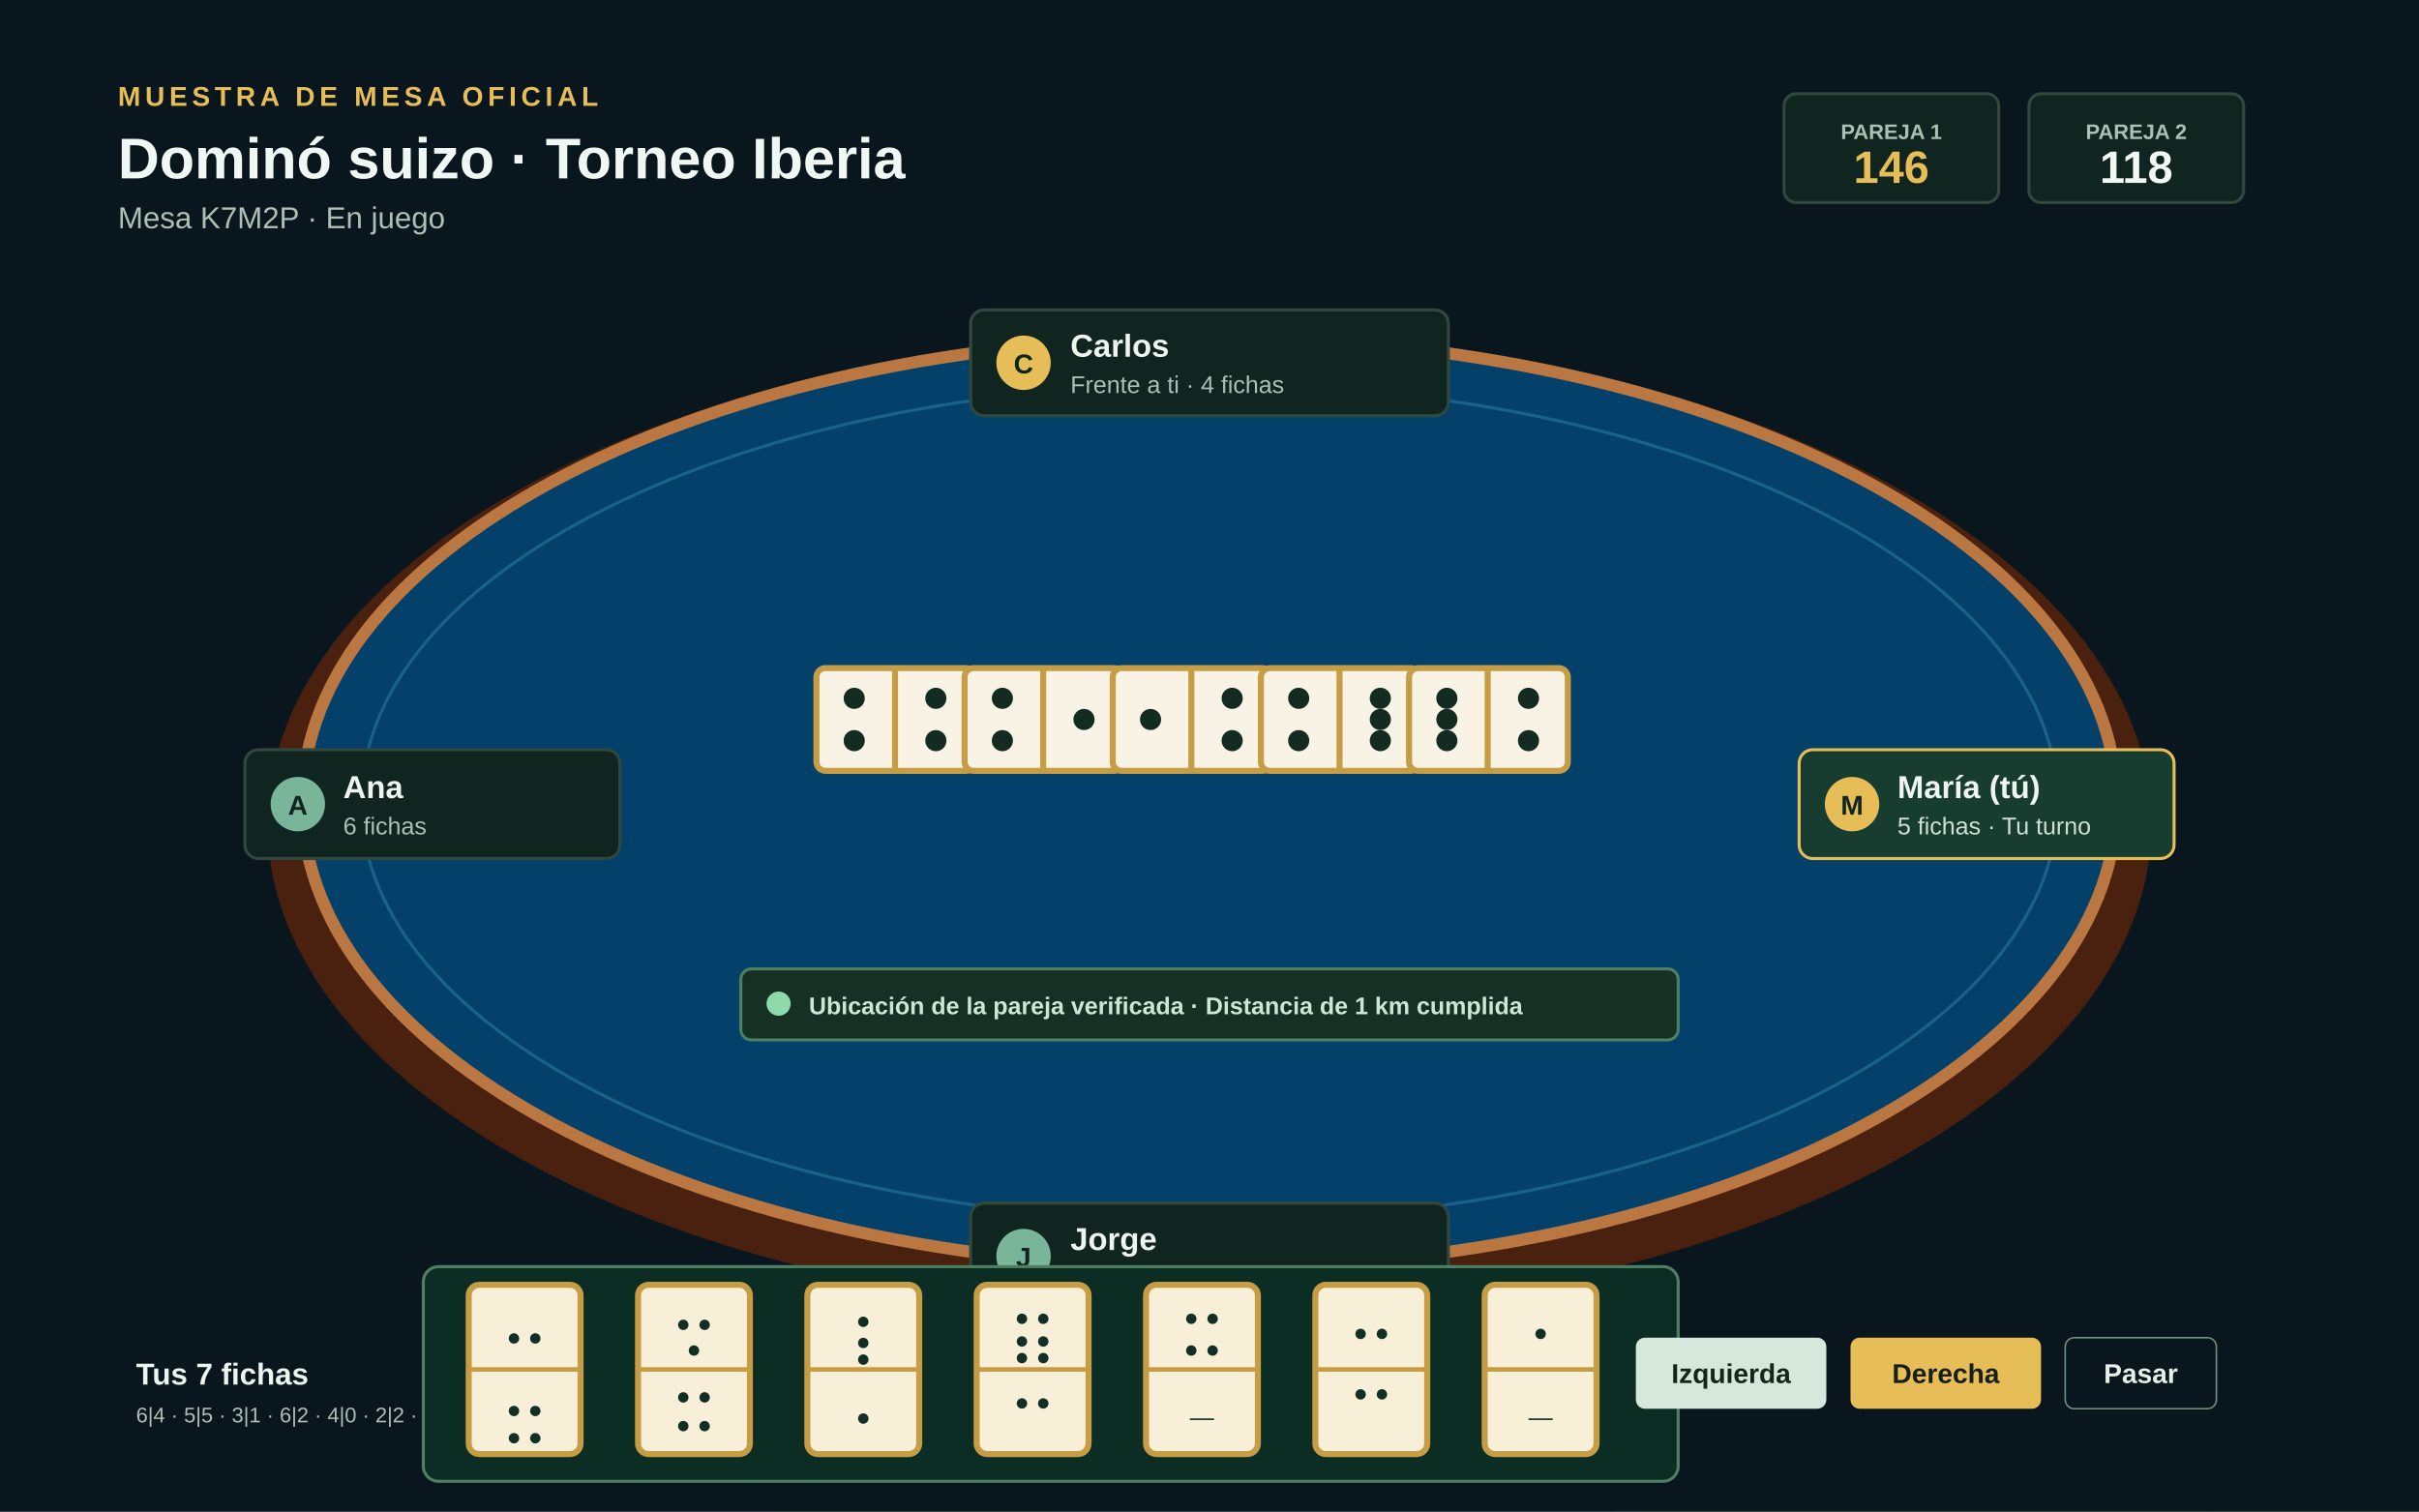
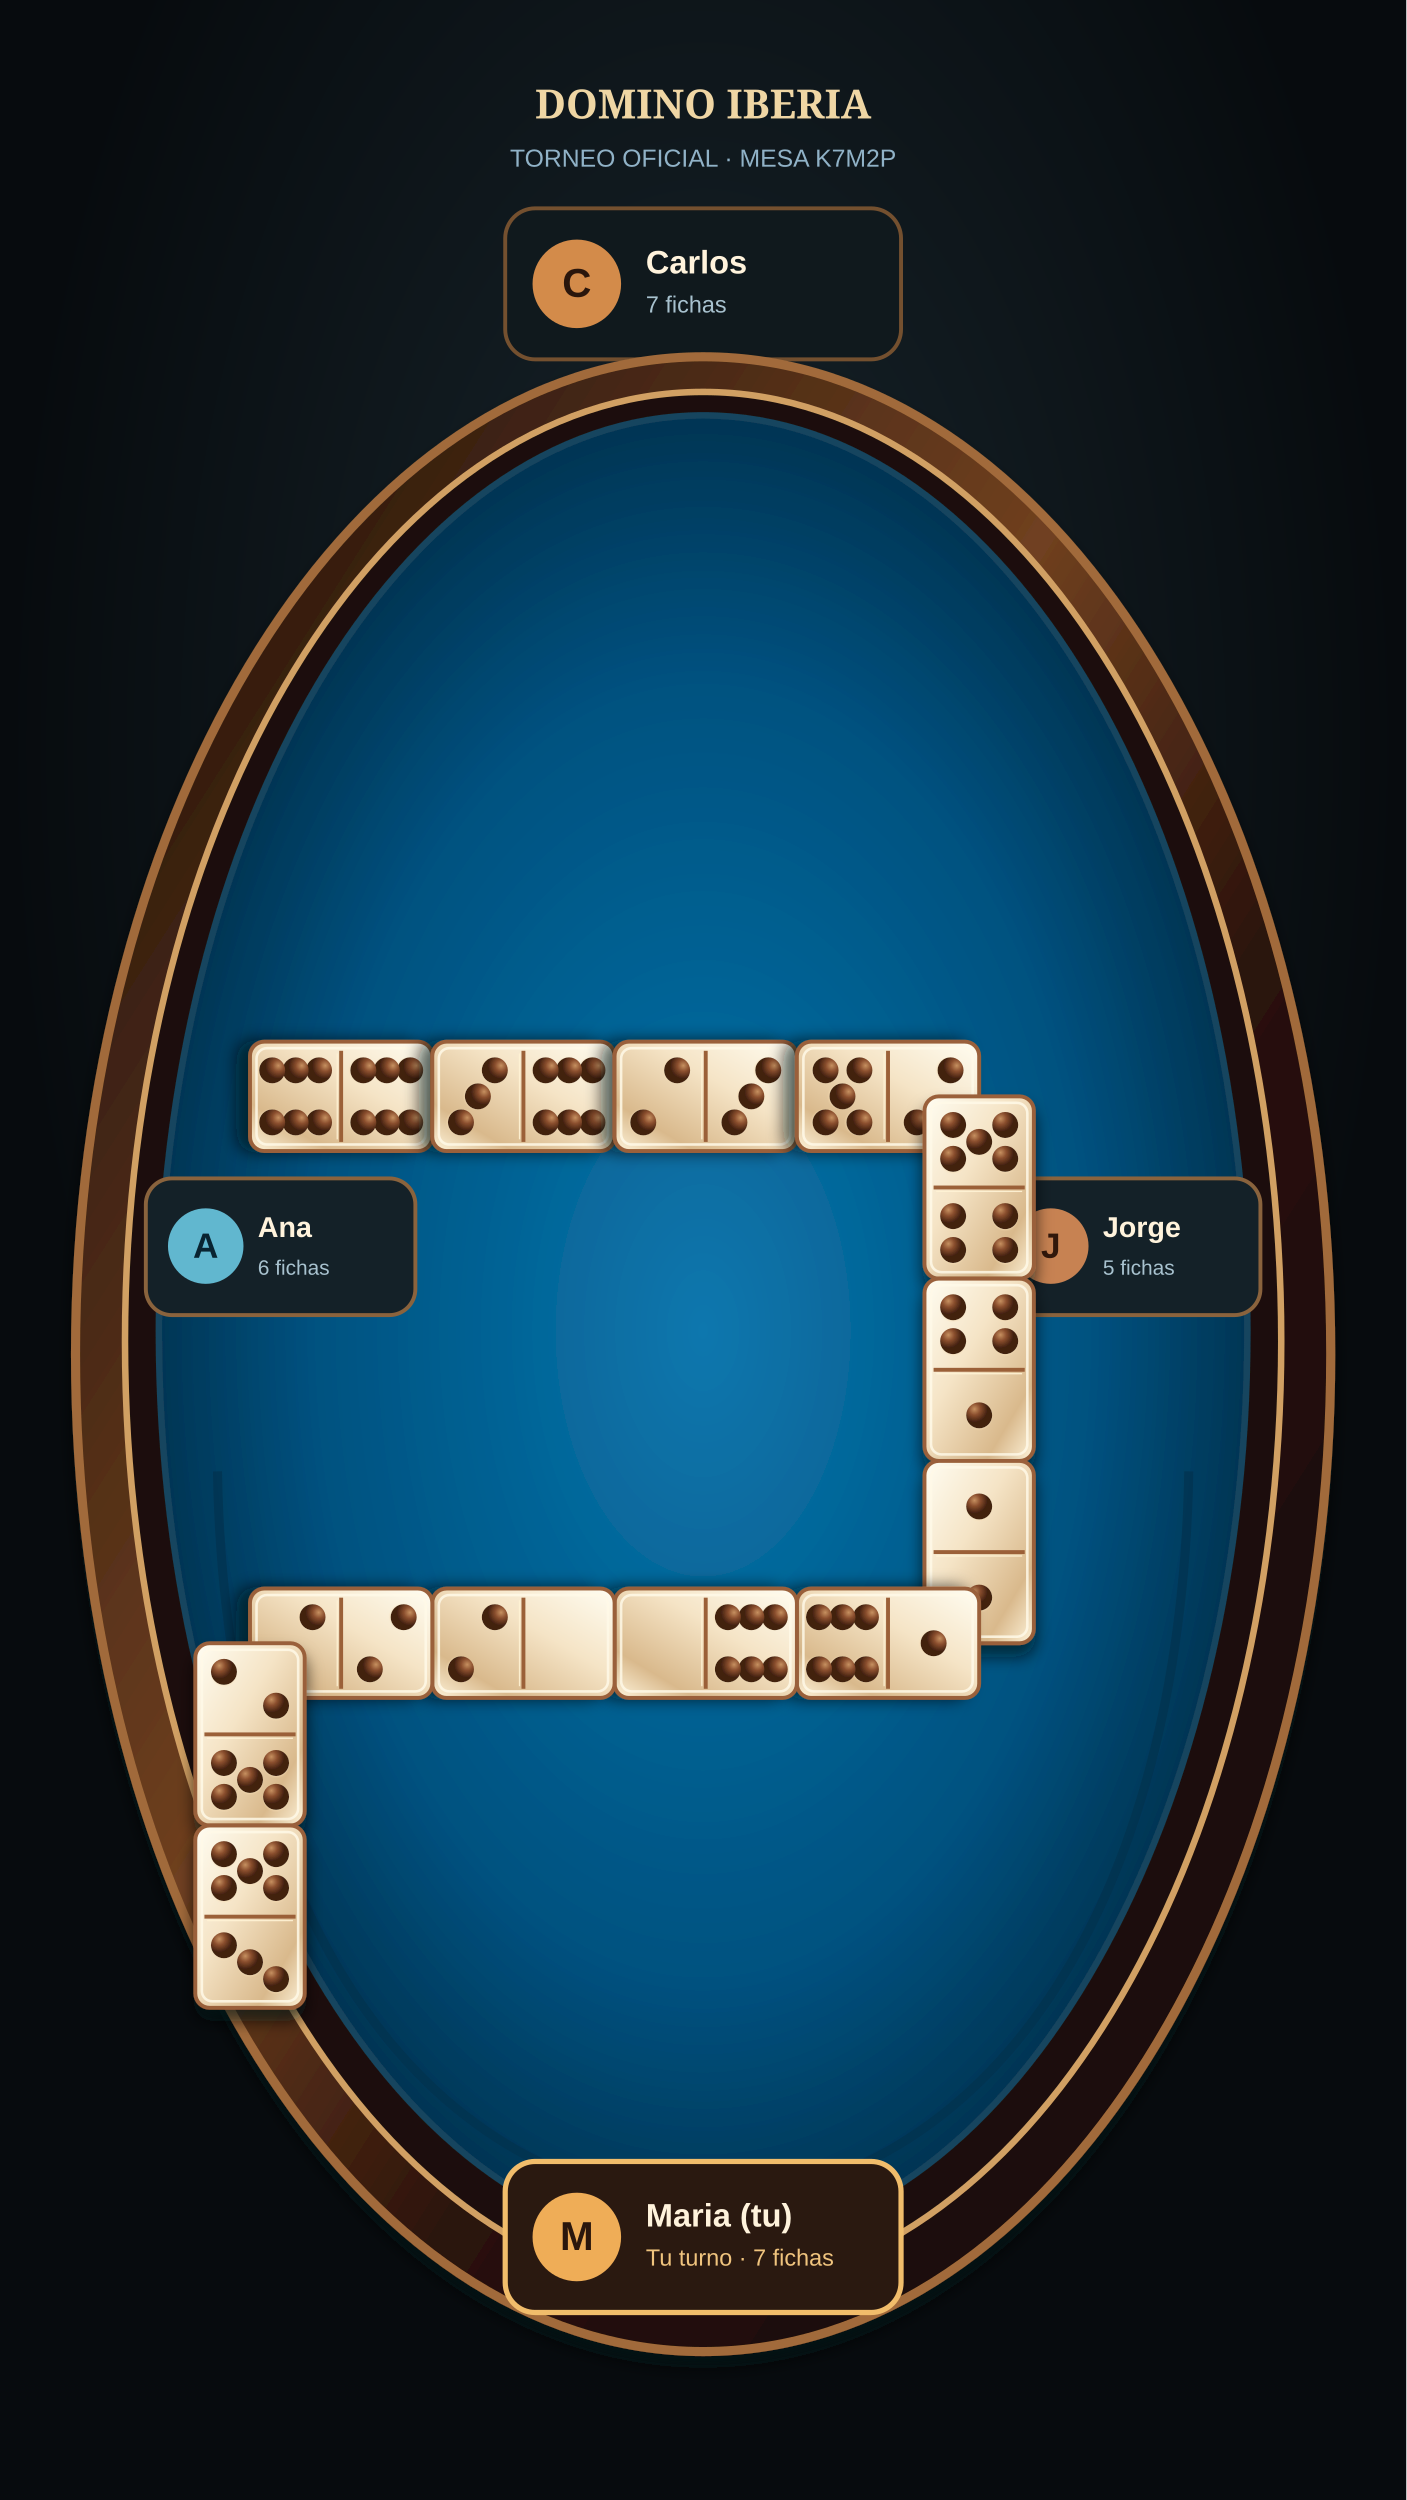
- <svg xmlns="http://www.w3.org/2000/svg" width="1600" height="1000" viewBox="0 0 1600 1000" role="img" aria-labelledby="title description">
+ <svg xmlns="http://www.w3.org/2000/svg" width="1080" height="1920" viewBox="0 0 1080 1920" role="img" aria-labelledby="title desc">
  <defs>
-     <linearGradient id="bg" x1="0" y1="0" x2="1" y2="1">
-       <stop stop-color="#09161d" />
-       <stop offset="1" stop-color="#12382d" />
+     <radialGradient id="fondo" cx="50%" cy="30%">
+       <stop stop-color="#18252c" />
+       <stop offset="1" stop-color="#070b0e" />
+     </radialGradient>
+     <linearGradient id="madera" x1="0" y1="0" x2="1" y2="1">
+       <stop stop-color="#180c07" />
+       <stop offset=".43" stop-color="#704020" />
+       <stop offset=".62" stop-color="#2a1209" />
+       <stop offset="1" stop-color="#0f0705" />
    </linearGradient>
-     <filter id="shadow" x="-20%" y="-20%" width="140%" height="140%">
-       <feDropShadow dx="0" dy="15" stdDeviation="16" flood-color="#020b08" flood-opacity=".55" />
+     <radialGradient id="paño">
+       <stop stop-color="#0877ae" />
+       <stop offset=".72" stop-color="#04517f" />
+       <stop offset="1" stop-color="#023554" />
+     </radialGradient>
+     <linearGradient id="marfil" x1="0" y1="0" x2="1" y2="1">
+       <stop stop-color="#fffdf2" />
+       <stop offset=".4" stop-color="#f5e4c6" />
+       <stop offset=".78" stop-color="#d9b98c" />
+       <stop offset="1" stop-color="#fff5dc" />
+     </linearGradient>
+     <radialGradient id="punto" cx="32%" cy="26%">
+       <stop stop-color="#c69060" />
+       <stop offset=".45" stop-color="#8b4f2e" />
+       <stop offset="1" stop-color="#422010" />
+     </radialGradient>
+     <filter id="sombra" x="-30%" y="-30%" width="160%" height="170%">
+       <feDropShadow dx="0" dy="9" stdDeviation="6" flood-color="#071015" flood-opacity=".65" />
    </filter>
+     <filter id="hendidura">
+       <feDropShadow dx="0" dy="1" stdDeviation=".6" flood-color="#f9dcb5" flood-opacity=".45" />
+     </filter>
+     <g id="p">
+       <circle r="10" fill="url(#punto)" filter="url(#hendidura)" />
+     </g>
+     <g id="uno">
+       <use href="#p" />
+     </g>
+     <g id="dos">
+       <use href="#p" x="-20" y="-13" />
+       <use href="#p" x="20" y="13" />
+     </g>
+     <g id="tres">
+       <use href="#p" x="-20" y="-13" />
+       <use href="#p" />
+       <use href="#p" x="20" y="13" />
+     </g>
+     <g id="cuatro">
+       <use href="#p" x="-20" y="-13" />
+       <use href="#p" x="20" y="-13" />
+       <use href="#p" x="-20" y="13" />
+       <use href="#p" x="20" y="13" />
+     </g>
+     <g id="cinco">
+       <use href="#p" x="-20" y="-13" />
+       <use href="#p" x="20" y="-13" />
+       <use href="#p" />
+       <use href="#p" x="-20" y="13" />
+       <use href="#p" x="20" y="13" />
+     </g>
+     <g id="seis">
+       <use href="#p" x="-20" y="-18" />
+       <use href="#p" x="20" y="-18" />
+       <use href="#p" x="-20" />
+       <use href="#p" x="20" />
+       <use href="#p" x="-20" y="18" />
+       <use href="#p" x="20" y="18" />
+     </g>
+     <g id="ficha" filter="url(#sombra)">
+       <rect x="-42" y="-70" width="84" height="140" rx="11" fill="url(#marfil)" stroke="#9a613a" stroke-width="3" />
+       <rect x="-37" y="-65" width="74" height="130" rx="8" fill="none" stroke="#fff9e8" stroke-opacity=".85" stroke-width="2" />
+       <path d="M-35 0H35" stroke="#9b6039" stroke-width="3" />
+       <path d="M-33 3H33" stroke="#fff3d5" stroke-opacity=".9" />
+     </g>
  </defs>
-   <rect width="1600" height="1000" fill="url(#bg)" />
-   <path d="M0 800C330 670 500 980 810 810C1050 680 1280 800 1600 650V1000H0Z" fill="#06100d" fill-opacity=".5" />
-   <g font-family="Arial, sans-serif">
-     <text x="78" y="70" fill="#e7bd58" font-size="18" font-weight="700" letter-spacing="3">MUESTRA DE MESA OFICIAL</text>
-     <text x="78" y="118" fill="#f1f7f3" font-size="38" font-weight="700">Dominó suizo · Torneo Iberia</text>
-     <text x="78" y="151" fill="#acc1b5" font-size="20">Mesa K7M2P · En juego</text>
-     <g transform="translate(1180 62)">
-       <rect width="142" height="72" rx="8" fill="#10251f" stroke="#31483f" stroke-width="2" />
-       <text x="71" y="30" text-anchor="middle" fill="#acc1b5" font-size="14" font-weight="700">PAREJA 1</text>
-       <text x="71" y="59" text-anchor="middle" fill="#e7bd58" font-size="30" font-weight="700">146</text>
-     </g>
-     <g transform="translate(1342 62)">
-       <rect width="142" height="72" rx="8" fill="#10251f" stroke="#31483f" stroke-width="2" />
-       <text x="71" y="30" text-anchor="middle" fill="#acc1b5" font-size="14" font-weight="700">PAREJA 2</text>
-       <text x="71" y="59" text-anchor="middle" fill="#f1f7f3" font-size="30" font-weight="700">118</text>
-     </g>
-     <g filter="url(#shadow)">
-       <rect x="96" y="230" width="680" height="128" rx="9" fill="#10251f" stroke="#31483f" stroke-width="2" />
-       <text x="132" y="277" fill="#acc1b5" font-size="19">PAREJA 1 · TU PAREJA</text>
-       <text x="132" y="335" fill="#e7bd58" font-size="56" font-weight="700">146</text>
-       <text x="255" y="335" fill="#acc1b5" font-size="25">/ 200</text>
-       <rect x="824" y="230" width="680" height="128" rx="9" fill="#10251f" stroke="#31483f" stroke-width="2" />
-       <text x="860" y="277" fill="#acc1b5" font-size="19">PAREJA 2</text>
-       <text x="860" y="335" fill="#eef4ef" font-size="56" font-weight="700">118</text>
-       <text x="983" y="335" fill="#acc1b5" font-size="25">/ 200</text>
-     </g>
-     <rect x="96" y="388" width="1408" height="58" rx="7" fill="#163024" stroke="#4d8062" stroke-width="2" />
-     <circle cx="128" cy="417" r="11" fill="#8dd9aa" />
-     <text x="154" y="425" fill="#cce8d5" font-size="20" font-weight="700">Ubicación de la pareja verificada · Distancia mínima de 1 km cumplida</text>
-     <g font-size="20">
-       <rect x="96" y="477" width="300" height="78" rx="7" fill="#173d30" stroke="#e7bd58" stroke-width="2" />
-       <text x="120" y="511" fill="#eef4ef" font-weight="700">María (tú)</text>
-       <text x="120" y="541" fill="#acc1b5">5 fichas</text>
-       <rect x="430" y="477" width="300" height="78" rx="7" fill="#10251f" stroke="#31483f" stroke-width="2" />
-       <text x="454" y="511" fill="#eef4ef" font-weight="700">Carlos</text>
-       <text x="454" y="541" fill="#acc1b5">4 fichas</text>
-       <rect x="764" y="477" width="300" height="78" rx="7" fill="#10251f" stroke="#31483f" stroke-width="2" />
-       <text x="788" y="511" fill="#eef4ef" font-weight="700">Ana</text>
-       <text x="788" y="541" fill="#acc1b5">6 fichas</text>
-       <rect x="1098" y="477" width="406" height="78" rx="7" fill="#10251f" stroke="#31483f" stroke-width="2" />
-       <text x="1122" y="511" fill="#eef4ef" font-weight="700">Jorge</text>
-       <text x="1122" y="541" fill="#acc1b5">5 fichas</text>
-     </g>
-     <rect x="96" y="584" width="1408" height="222" rx="10" fill="#123c2e" stroke="#4d8062" stroke-width="2" />
-     <text x="800" y="636" text-anchor="middle" fill="#cfe0d4" font-size="18" font-weight="700" letter-spacing="3">MESA DE JUEGO</text>
-     <g transform="translate(520 666)" fill="#f7f0dc" stroke="#d6b86a" stroke-width="4">
-       <g transform="rotate(-8 0 0)">
-         <rect width="105" height="83" rx="7" />
-         <path d="M52 0V83" />
-         <circle cx="26" cy="28" r="8" fill="#153b30" />
-         <circle cx="78" cy="28" r="8" fill="#153b30" />
-         <circle cx="78" cy="55" r="8" fill="#153b30" />
-       </g>
-       <g transform="translate(99 0) rotate(5 0 0)">
-         <rect width="105" height="83" rx="7" />
-         <path d="M52 0V83" />
-         <circle cx="26" cy="28" r="8" fill="#153b30" />
-         <circle cx="26" cy="55" r="8" fill="#153b30" />
-         <circle cx="78" cy="28" r="8" fill="#153b30" />
-         <circle cx="78" cy="55" r="8" fill="#153b30" />
-       </g>
-       <g transform="translate(202 0) rotate(-4 0 0)">
-         <rect width="105" height="83" rx="7" />
-         <path d="M52 0V83" />
-         <circle cx="26" cy="28" r="8" fill="#153b30" />
-         <circle cx="26" cy="55" r="8" fill="#153b30" />
-         <circle cx="78" cy="28" r="8" fill="#153b30" />
-         <circle cx="78" cy="55" r="8" fill="#153b30" />
-       </g>
-       <g transform="translate(305 0) rotate(7 0 0)">
-         <rect width="105" height="83" rx="7" />
-         <path d="M52 0V83" />
-         <circle cx="26" cy="28" r="8" fill="#153b30" />
-         <circle cx="78" cy="28" r="8" fill="#153b30" />
-         <circle cx="78" cy="55" r="8" fill="#153b30" />
-       </g>
-     </g>
-     <text x="96" y="855" fill="#eef4ef" font-size="27" font-weight="700">Tus fichas</text>
-     <text x="250" y="855" fill="#acc1b5" font-size="19">Selecciona una ficha y elige el extremo</text>
-     <g transform="translate(96 878)" fill="#f7f0dc" stroke="#d6b86a" stroke-width="3">
-       <g>
-         <rect width="82" height="92" rx="7" />
-         <path d="M0 46H82" />
-         <circle cx="41" cy="23" r="7" fill="#153b30" />
-         <circle cx="22" cy="69" r="7" fill="#153b30" />
-         <circle cx="60" cy="69" r="7" fill="#153b30" />
-       </g>
-       <g transform="translate(99 0)">
-         <rect width="82" height="92" rx="7" />
-         <path d="M0 46H82" />
-         <circle cx="22" cy="23" r="7" fill="#153b30" />
-         <circle cx="60" cy="23" r="7" fill="#153b30" />
-         <circle cx="22" cy="69" r="7" fill="#153b30" />
-         <circle cx="60" cy="69" r="7" fill="#153b30" />
-       </g>
-       <g transform="translate(198 0)">
-         <rect width="82" height="92" rx="7" />
-         <path d="M0 46H82" />
-         <circle cx="22" cy="23" r="7" fill="#153b30" />
-         <circle cx="60" cy="23" r="7" fill="#153b30" />
-         <circle cx="41" cy="69" r="7" fill="#153b30" />
-       </g>
-       <g transform="translate(297 0)">
-         <rect width="82" height="92" rx="7" />
-         <path d="M0 46H82" />
-         <circle cx="41" cy="23" r="7" fill="#153b30" />
-         <circle cx="22" cy="69" r="7" fill="#153b30" />
-         <circle cx="41" cy="69" r="7" fill="#153b30" />
-         <circle cx="60" cy="69" r="7" fill="#153b30" />
-       </g>
-     </g>
-     <g font-size="19" font-weight="700">
-       <rect x="1082" y="866" width="132" height="48" rx="6" fill="#d6e7dc" />
-       <text x="1148" y="897" text-anchor="middle" fill="#14251b">Izquierda</text>
-       <rect x="1230" y="866" width="140" height="48" rx="6" fill="#e7bd58" />
-       <text x="1300" y="897" text-anchor="middle" fill="#162019">Derecha</text>
-       <rect x="1386" y="866" width="118" height="48" rx="6" fill="none" stroke="#769081" />
-       <text x="1445" y="897" text-anchor="middle" fill="#e5eee7">Pasar</text>
-     </g>
-     <g>
-       <rect width="1600" height="1000" fill="#09161d" />
-       <text x="78" y="70" fill="#e7bd58" font-size="18" font-weight="700" letter-spacing="3">MUESTRA DE MESA OFICIAL</text>
-       <text x="78" y="118" fill="#f1f7f3" font-size="38" font-weight="700">Dominó suizo · Torneo Iberia</text>
-       <text x="78" y="151" fill="#acc1b5" font-size="20">Mesa K7M2P · En juego</text>
-       <g transform="translate(1180 62)">
-         <rect width="142" height="72" rx="8" fill="#10251f" stroke="#31483f" stroke-width="2" />
-         <text x="71" y="30" text-anchor="middle" fill="#acc1b5" font-size="14" font-weight="700">PAREJA 1</text>
-         <text x="71" y="59" text-anchor="middle" fill="#e7bd58" font-size="30" font-weight="700">146</text>
-       </g>
-       <g transform="translate(1342 62)">
-         <rect width="142" height="72" rx="8" fill="#10251f" stroke="#31483f" stroke-width="2" />
-         <text x="71" y="30" text-anchor="middle" fill="#acc1b5" font-size="14" font-weight="700">PAREJA 2</text>
-         <text x="71" y="59" text-anchor="middle" fill="#f1f7f3" font-size="30" font-weight="700">118</text>
-       </g>
-       <ellipse cx="800" cy="545" rx="623" ry="325" fill="#4a210f" />
-       <ellipse cx="800" cy="531" rx="600" ry="308" fill="#03416b" stroke="#ba7741" stroke-width="8" />
-       <ellipse cx="800" cy="531" rx="561" ry="277" fill="none" stroke="#2d80a4" stroke-opacity=".55" stroke-width="2" />
-       <g transform="translate(642 205)">
-         <rect width="316" height="70" rx="9" fill="#10251f" stroke="#31483f" stroke-width="2" />
-         <circle cx="35" cy="35" r="18" fill="#e7bd58" />
-         <text x="35" y="42" text-anchor="middle" fill="#10251f" font-size="18" font-weight="700">C</text>
-         <text x="66" y="31" fill="#eef4ef" font-size="21" font-weight="700">Carlos</text>
-         <text x="66" y="55" fill="#acc1b5" font-size="16">Frente a ti · 4 fichas</text>
-       </g>
-       <g transform="translate(162 496)">
-         <rect width="248" height="72" rx="9" fill="#10251f" stroke="#31483f" stroke-width="2" />
-         <circle cx="35" cy="36" r="18" fill="#79b699" />
-         <text x="35" y="43" text-anchor="middle" fill="#10251f" font-size="18" font-weight="700">A</text>
-         <text x="65" y="32" fill="#eef4ef" font-size="21" font-weight="700">Ana</text>
-         <text x="65" y="56" fill="#acc1b5" font-size="16">6 fichas</text>
-       </g>
-       <g transform="translate(1190 496)">
-         <rect width="248" height="72" rx="9" fill="#173d30" stroke="#e7bd58" stroke-width="2" />
-         <circle cx="35" cy="36" r="18" fill="#e7bd58" />
-         <text x="35" y="43" text-anchor="middle" fill="#10251f" font-size="18" font-weight="700">M</text>
-         <text x="65" y="32" fill="#eef4ef" font-size="21" font-weight="700">María (tú)</text>
-         <text x="65" y="56" fill="#cfe0d4" font-size="16">5 fichas · Tu turno</text>
-       </g>
-       <g transform="translate(642 796)">
-         <rect width="316" height="70" rx="9" fill="#10251f" stroke="#31483f" stroke-width="2" />
-         <circle cx="35" cy="35" r="18" fill="#79b699" />
-         <text x="35" y="42" text-anchor="middle" fill="#10251f" font-size="18" font-weight="700">J</text>
-         <text x="66" y="31" fill="#eef4ef" font-size="21" font-weight="700">Jorge</text>
-         <text x="66" y="55" fill="#acc1b5" font-size="16">Tu compañero · 5 fichas</text>
-       </g>
-       <g transform="translate(545 380) rotate(-7)">
-         <rect width="72" height="116" rx="7" fill="#f7efd8" stroke="#c69c44" stroke-width="4" />
-         <path d="M0 58H72" stroke="#c69c44" stroke-width="3" />
-         <circle cx="22" cy="22" r="7" fill="#112f25" />
-         <circle cx="50" cy="22" r="7" fill="#112f25" />
-         <circle cx="36" cy="86" r="7" fill="#112f25" />
-       </g>
-       <g transform="translate(640 400) rotate(4)">
-         <rect width="72" height="116" rx="7" fill="#f7efd8" stroke="#c69c44" stroke-width="4" />
-         <path d="M0 58H72" stroke="#c69c44" stroke-width="3" />
-         <circle cx="22" cy="22" r="7" fill="#112f25" />
-         <circle cx="50" cy="22" r="7" fill="#112f25" />
-         <circle cx="22" cy="86" r="7" fill="#112f25" />
-         <circle cx="50" cy="86" r="7" fill="#112f25" />
-       </g>
-       <g transform="translate(735 392) rotate(-3)">
-         <rect width="72" height="116" rx="7" fill="#f7efd8" stroke="#c69c44" stroke-width="4" />
-         <path d="M0 58H72" stroke="#c69c44" stroke-width="3" />
-         <circle cx="36" cy="22" r="7" fill="#112f25" />
-         <circle cx="22" cy="86" r="7" fill="#112f25" />
-         <circle cx="50" cy="86" r="7" fill="#112f25" />
-       </g>
-       <g transform="translate(830 407) rotate(5)">
-         <rect width="72" height="116" rx="7" fill="#f7efd8" stroke="#c69c44" stroke-width="4" />
-         <path d="M0 58H72" stroke="#c69c44" stroke-width="3" />
-         <circle cx="22" cy="22" r="7" fill="#112f25" />
-         <circle cx="50" cy="22" r="7" fill="#112f25" />
-         <circle cx="22" cy="86" r="7" fill="#112f25" />
-         <circle cx="36" cy="72" r="7" fill="#112f25" />
-         <circle cx="50" cy="86" r="7" fill="#112f25" />
-       </g>
-       <g transform="translate(925 410) rotate(-6)">
-         <rect width="72" height="116" rx="7" fill="#f7efd8" stroke="#c69c44" stroke-width="4" />
-         <path d="M0 58H72" stroke="#c69c44" stroke-width="3" />
-         <circle cx="22" cy="22" r="7" fill="#112f25" />
-         <circle cx="50" cy="22" r="7" fill="#112f25" />
-         <circle cx="22" cy="86" r="7" fill="#112f25" />
-         <circle cx="50" cy="86" r="7" fill="#112f25" />
-       </g>
-       <rect x="475" y="350" width="630" height="220" rx="18" fill="#03416b" />
-       <g fill="#f8f3e5" stroke="#c69c44" stroke-width="4">
-         <g transform="translate(540 442)">
-           <rect width="105" height="68" rx="6" />
-           <path d="M52 0V68" />
-           <circle cx="25" cy="20" r="7" fill="#142b22" stroke="none" />
-           <circle cx="25" cy="48" r="7" fill="#142b22" stroke="none" />
-           <circle cx="79" cy="20" r="7" fill="#142b22" stroke="none" />
-           <circle cx="79" cy="48" r="7" fill="#142b22" stroke="none" />
-         </g>
-         <g transform="translate(638 442)">
-           <rect width="105" height="68" rx="6" />
-           <path d="M52 0V68" />
-           <circle cx="25" cy="20" r="7" fill="#142b22" stroke="none" />
-           <circle cx="25" cy="48" r="7" fill="#142b22" stroke="none" />
-           <circle cx="79" cy="34" r="7" fill="#142b22" stroke="none" />
-         </g>
-         <g transform="translate(736 442)">
-           <rect width="105" height="68" rx="6" />
-           <path d="M52 0V68" />
-           <circle cx="25" cy="34" r="7" fill="#142b22" stroke="none" />
-           <circle cx="79" cy="20" r="7" fill="#142b22" stroke="none" />
-           <circle cx="79" cy="48" r="7" fill="#142b22" stroke="none" />
-         </g>
-         <g transform="translate(834 442)">
-           <rect width="105" height="68" rx="6" />
-           <path d="M52 0V68" />
-           <circle cx="25" cy="20" r="7" fill="#142b22" stroke="none" />
-           <circle cx="25" cy="48" r="7" fill="#142b22" stroke="none" />
-           <circle cx="79" cy="20" r="7" fill="#142b22" stroke="none" />
-           <circle cx="79" cy="34" r="7" fill="#142b22" stroke="none" />
-           <circle cx="79" cy="48" r="7" fill="#142b22" stroke="none" />
-         </g>
-         <g transform="translate(932 442)">
-           <rect width="105" height="68" rx="6" />
-           <path d="M52 0V68" />
-           <circle cx="25" cy="20" r="7" fill="#142b22" stroke="none" />
-           <circle cx="25" cy="34" r="7" fill="#142b22" stroke="none" />
-           <circle cx="25" cy="48" r="7" fill="#142b22" stroke="none" />
-           <circle cx="79" cy="20" r="7" fill="#142b22" stroke="none" />
-           <circle cx="79" cy="48" r="7" fill="#142b22" stroke="none" />
-         </g>
-       </g>
-       <g transform="translate(490 641)">
-         <rect width="620" height="47" rx="7" fill="#163024" stroke="#4d8062" stroke-width="2" />
-         <circle cx="25" cy="23" r="8" fill="#8dd9aa" />
-         <text x="45" y="30" fill="#cce8d5" font-size="16" font-weight="700">Ubicación de la pareja verificada · Distancia de 1 km cumplida</text>
-       </g>
-       <text x="90" y="916" fill="#eef4ef" font-size="20" font-weight="700">Tus 7 fichas</text>
-       <text x="90" y="941" fill="#acc1b5" font-size="14">6|4 · 5|5 · 3|1 · 6|2 · 4|0 · 2|2 · 1|0</text>
-       <g transform="translate(320 850)" fill="#f7efd8" stroke="#c69c44" stroke-width="4">
-         <rect width="72" height="112" rx="7" />
-         <path d="M0 56H72" stroke="#c69c44" stroke-width="3" />
-         <g fill="#112f25" stroke="none">
-           <circle cx="20" cy="17" r="6" />
-           <circle cx="20" cy="39" r="6" />
-           <circle cx="20" cy="51" r="6" />
-           <circle cx="52" cy="17" r="6" />
-           <circle cx="52" cy="39" r="6" />
-           <circle cx="52" cy="51" r="6" />
-           <circle cx="20" cy="72" r="6" />
-           <circle cx="52" cy="72" r="6" />
-           <circle cx="20" cy="96" r="6" />
-           <circle cx="52" cy="96" r="6" />
-         </g>
-       </g>
-       <g transform="translate(432 870)" fill="#f7efd8" stroke="#c69c44" stroke-width="4">
-         <rect width="104" height="76" rx="7" />
-         <path d="M52 0V76" stroke="#c69c44" stroke-width="3" />
-         <g fill="#112f25" stroke="none">
-           <circle cx="20" cy="20" r="6" />
-           <circle cx="20" cy="56" r="6" />
-           <circle cx="36" cy="38" r="6" />
-           <circle cx="46" cy="20" r="6" />
-           <circle cx="46" cy="56" r="6" />
-           <circle cx="68" cy="20" r="6" />
-           <circle cx="68" cy="56" r="6" />
-           <circle cx="84" cy="20" r="6" />
-           <circle cx="84" cy="56" r="6" />
-           <circle cx="76" cy="38" r="6" />
-         </g>
-       </g>
-       <g transform="translate(544 870)" fill="#f7efd8" stroke="#c69c44" stroke-width="4">
-         <rect width="104" height="76" rx="7" />
-         <path d="M52 0V76" stroke="#c69c44" stroke-width="3" />
-         <g fill="#112f25" stroke="none">
-           <circle cx="20" cy="20" r="6" />
-           <circle cx="36" cy="38" r="6" />
-           <circle cx="20" cy="56" r="6" />
-           <circle cx="78" cy="38" r="6" />
-         </g>
-       </g>
-       <g transform="translate(656 870)" fill="#f7efd8" stroke="#c69c44" stroke-width="4">
-         <rect width="104" height="76" rx="7" />
-         <path d="M52 0V76" stroke="#c69c44" stroke-width="3" />
-         <g fill="#112f25" stroke="none">
-           <circle cx="20" cy="20" r="6" />
-           <circle cx="20" cy="38" r="6" />
-           <circle cx="20" cy="56" r="6" />
-           <circle cx="40" cy="20" r="6" />
-           <circle cx="40" cy="38" r="6" />
-           <circle cx="40" cy="56" r="6" />
-           <circle cx="78" cy="20" r="6" />
-           <circle cx="90" cy="56" r="6" />
-         </g>
-       </g>
-       <g transform="translate(768 870)" fill="#f7efd8" stroke="#c69c44" stroke-width="4">
-         <rect width="104" height="76" rx="7" />
-         <path d="M52 0V76" stroke="#c69c44" stroke-width="3" />
-         <g fill="#112f25" stroke="none">
-           <circle cx="20" cy="20" r="6" />
-           <circle cx="20" cy="56" r="6" />
-           <circle cx="40" cy="20" r="6" />
-           <circle cx="40" cy="56" r="6" />
-         </g>
-       </g>
-       <g transform="translate(880 870)" fill="#f7efd8" stroke="#c69c44" stroke-width="4">
-         <rect width="104" height="76" rx="7" />
-         <path d="M52 0V76" stroke="#c69c44" stroke-width="3" />
-         <g fill="#112f25" stroke="none">
-           <circle cx="20" cy="20" r="6" />
-           <circle cx="40" cy="56" r="6" />
-           <circle cx="72" cy="20" r="6" />
-           <circle cx="91" cy="56" r="6" />
-         </g>
-       </g>
-       <g transform="translate(992 870)" fill="#f7efd8" stroke="#c69c44" stroke-width="4">
-         <rect width="104" height="76" rx="7" />
-         <path d="M52 0V76" stroke="#c69c44" stroke-width="3" />
-         <g fill="#112f25" stroke="none">
-           <circle cx="36" cy="38" r="6" />
-         </g>
-       </g>
-       <rect x="280" y="838" width="830" height="142" rx="10" fill="#0b2d23" stroke="#4d8062" stroke-width="2" />
-       <g fill="#f7efd8" stroke="#c69c44" stroke-width="4" font-family="Arial, sans-serif" font-size="16" text-anchor="middle">
-         <g transform="translate(310 850)">
-           <rect width="74" height="112" rx="7" />
-           <path d="M0 56H74" stroke="#c69c44" stroke-width="3" />
-           <text x="37" y="40" fill="#112f25" stroke="none">● ●</text>
-           <text x="37" y="88" fill="#112f25" stroke="none">● ●</text>
-           <text x="37" y="106" fill="#112f25" stroke="none">● ●</text>
-         </g>
-         <g transform="translate(422 850)">
-           <rect width="74" height="112" rx="7" />
-           <path d="M0 56H74" stroke="#c69c44" stroke-width="3" />
-           <text x="37" y="31" fill="#112f25" stroke="none">● ●</text>
-           <text x="37" y="48" fill="#112f25" stroke="none">●</text>
-           <text x="37" y="79" fill="#112f25" stroke="none">● ●</text>
-           <text x="37" y="98" fill="#112f25" stroke="none">● ●</text>
-         </g>
-         <g transform="translate(534 850)">
-           <rect width="74" height="112" rx="7" />
-           <path d="M0 56H74" stroke="#c69c44" stroke-width="3" />
-           <text x="37" y="29" fill="#112f25" stroke="none">●</text>
-           <text x="37" y="43" fill="#112f25" stroke="none">●</text>
-           <text x="37" y="54" fill="#112f25" stroke="none">●</text>
-           <text x="37" y="93" fill="#112f25" stroke="none">●</text>
-         </g>
-         <g transform="translate(646 850)">
-           <rect width="74" height="112" rx="7" />
-           <path d="M0 56H74" stroke="#c69c44" stroke-width="3" />
-           <text x="37" y="27" fill="#112f25" stroke="none">● ●</text>
-           <text x="37" y="42" fill="#112f25" stroke="none">● ●</text>
-           <text x="37" y="53" fill="#112f25" stroke="none">● ●</text>
-           <text x="37" y="83" fill="#112f25" stroke="none">● ●</text>
-         </g>
-         <g transform="translate(758 850)">
-           <rect width="74" height="112" rx="7" />
-           <path d="M0 56H74" stroke="#c69c44" stroke-width="3" />
-           <text x="37" y="27" fill="#112f25" stroke="none">● ●</text>
-           <text x="37" y="48" fill="#112f25" stroke="none">● ●</text>
-           <text x="37" y="93" fill="#112f25" stroke="none">—</text>
-         </g>
-         <g transform="translate(870 850)">
-           <rect width="74" height="112" rx="7" />
-           <path d="M0 56H74" stroke="#c69c44" stroke-width="3" />
-           <text x="37" y="37" fill="#112f25" stroke="none">● ●</text>
-           <text x="37" y="77" fill="#112f25" stroke="none">● ●</text>
-         </g>
-         <g transform="translate(982 850)">
-           <rect width="74" height="112" rx="7" />
-           <path d="M0 56H74" stroke="#c69c44" stroke-width="3" />
-           <text x="37" y="37" fill="#112f25" stroke="none">●</text>
-           <text x="37" y="93" fill="#112f25" stroke="none">—</text>
-         </g>
-       </g>
-       <g transform="translate(1082 885)" font-size="18" font-weight="700">
-         <rect width="126" height="47" rx="6" fill="#d6e7dc" />
-         <text x="63" y="30" text-anchor="middle" fill="#14251b">Izquierda</text>
-         <rect x="142" width="126" height="47" rx="6" fill="#e7bd58" />
-         <text x="205" y="30" text-anchor="middle" fill="#162019">Derecha</text>
-         <rect x="284" width="100" height="47" rx="6" fill="none" stroke="#769081" />
-         <text x="334" y="30" text-anchor="middle" fill="#e5eee7">Pasar</text>
-       </g>
-     </g>
+   <rect width="1080" height="1920" fill="url(#fondo)" />
+   <text x="540" y="91" text-anchor="middle" fill="#efd6a4" font-family="Georgia, serif" font-size="31" font-weight="700">DOMINO IBERIA</text>
+   <text x="540" y="128" text-anchor="middle" fill="#90b2c7" font-family="Arial, sans-serif" font-size="19">TORNEO OFICIAL · MESA K7M2P</text>
+   <g transform="translate(388 160)">
+     <rect width="304" height="116" rx="23" fill="#10191d" stroke="#74502f" stroke-width="3" />
+     <circle cx="55" cy="58" r="34" fill="#d38b4a" />
+     <text x="55" y="68" text-anchor="middle" fill="#2a160c" font-family="Arial" font-size="31" font-weight="700">C</text>
+     <text x="108" y="50" fill="#fff3dc" font-family="Arial" font-size="25" font-weight="700">Carlos</text>
+     <text x="108" y="80" fill="#a8c2cf" font-family="Arial" font-size="18">7 fichas</text>
+   </g>
+   <g filter="url(#sombra)">
+     <ellipse cx="540" cy="1040" rx="482" ry="766" fill="url(#madera)" stroke="#a16b3a" stroke-width="7" />
+     <ellipse cx="540" cy="1030" rx="444" ry="729" fill="#1b100b" stroke="#d1a064" stroke-width="5" />
+     <ellipse cx="540" cy="1022" rx="418" ry="703" fill="url(#paño)" stroke="#18445e" stroke-width="5" />
+   </g>
+   <path d="M167 1130C173 1465 320 1682 540 1692C760 1682 907 1465 913 1130" fill="none" stroke="#02314d" stroke-width="7" opacity=".65" />
+   <g transform="translate(112 905)">
+     <rect width="207" height="105" rx="20" fill="#142128" stroke="#8a633d" stroke-width="3" />
+     <circle cx="46" cy="52" r="29" fill="#61b7cf" />
+     <text x="46" y="61" text-anchor="middle" fill="#092431" font-family="Arial" font-size="27" font-weight="700">A</text>
+     <text x="86" y="45" fill="#fff3dc" font-family="Arial" font-size="22" font-weight="700">Ana</text>
+     <text x="86" y="74" fill="#a8c2cf" font-family="Arial" font-size="16">6 fichas</text>
+   </g>
+   <g transform="translate(761 905)">
+     <rect width="207" height="105" rx="20" fill="#142128" stroke="#8a633d" stroke-width="3" />
+     <circle cx="46" cy="52" r="29" fill="#c78252" />
+     <text x="46" y="61" text-anchor="middle" fill="#32180b" font-family="Arial" font-size="27" font-weight="700">J</text>
+     <text x="86" y="45" fill="#fff3dc" font-family="Arial" font-size="22" font-weight="700">Jorge</text>
+     <text x="86" y="74" fill="#a8c2cf" font-family="Arial" font-size="16">5 fichas</text>
+   </g>
+   <g transform="translate(388 1660)">
+     <rect width="304" height="116" rx="23" fill="#2a1910" stroke="#f1bd6b" stroke-width="4" />
+     <circle cx="55" cy="58" r="34" fill="#efad57" />
+     <text x="55" y="68" text-anchor="middle" fill="#2a160c" font-family="Arial" font-size="31" font-weight="700">M</text>
+     <text x="108" y="50" fill="#fff3dc" font-family="Arial" font-size="25" font-weight="700">Maria (tu)</text>
+     <text x="108" y="80" fill="#f0c47e" font-family="Arial" font-size="18">Tu turno · 7 fichas</text>
+   </g>
+   <g transform="translate(262 842) rotate(90)">
+     <use href="#ficha" />
+     <use href="#seis" transform="translate(0 -35)" />
+     <use href="#seis" transform="translate(0 35)" />
+   </g>
+   <g transform="translate(402 842) rotate(90)">
+     <use href="#ficha" />
+     <use href="#seis" transform="translate(0 -35)" />
+     <use href="#tres" transform="translate(0 35)" />
+   </g>
+   <g transform="translate(542 842) rotate(90)">
+     <use href="#ficha" />
+     <use href="#tres" transform="translate(0 -35)" />
+     <use href="#dos" transform="translate(0 35)" />
+   </g>
+   <g transform="translate(682 842) rotate(90)">
+     <use href="#ficha" />
+     <use href="#dos" transform="translate(0 -35)" />
+     <use href="#cinco" transform="translate(0 35)" />
+   </g>
+   <g transform="translate(752 912)">
+     <use href="#ficha" />
+     <use href="#cinco" transform="translate(0 -35)" />
+     <use href="#cuatro" transform="translate(0 35)" />
+   </g>
+   <g transform="translate(752 1052)">
+     <use href="#ficha" />
+     <use href="#cuatro" transform="translate(0 -35)" />
+     <use href="#uno" transform="translate(0 35)" />
+   </g>
+   <g transform="translate(752 1192)">
+     <use href="#ficha" />
+     <use href="#uno" transform="translate(0 -35)" />
+     <use href="#uno" transform="translate(0 35)" />
+   </g>
+   <g transform="translate(682 1262) rotate(90)">
+     <use href="#ficha" />
+     <use href="#uno" transform="translate(0 -35)" />
+     <use href="#seis" transform="translate(0 35)" />
+   </g>
+   <g transform="translate(542 1262) rotate(90)">
+     <use href="#ficha" />
+     <use href="#seis" transform="translate(0 -35)" />
+   </g>
+   <g transform="translate(402 1262) rotate(90)">
+     <use href="#ficha" />
+     <use href="#dos" transform="translate(0 35)" />
+   </g>
+   <g transform="translate(262 1262) rotate(90)">
+     <use href="#ficha" />
+     <use href="#dos" transform="translate(0 -35)" />
+     <use href="#dos" transform="translate(0 35)" />
+   </g>
+   <g transform="translate(192 1332)">
+     <use href="#ficha" />
+     <use href="#dos" transform="translate(0 -35)" />
+     <use href="#cinco" transform="translate(0 35)" />
+   </g>
+   <g transform="translate(192 1472)">
+     <use href="#ficha" />
+     <use href="#cinco" transform="translate(0 -35)" />
+     <use href="#tres" transform="translate(0 35)" />
  </g>
</svg>
